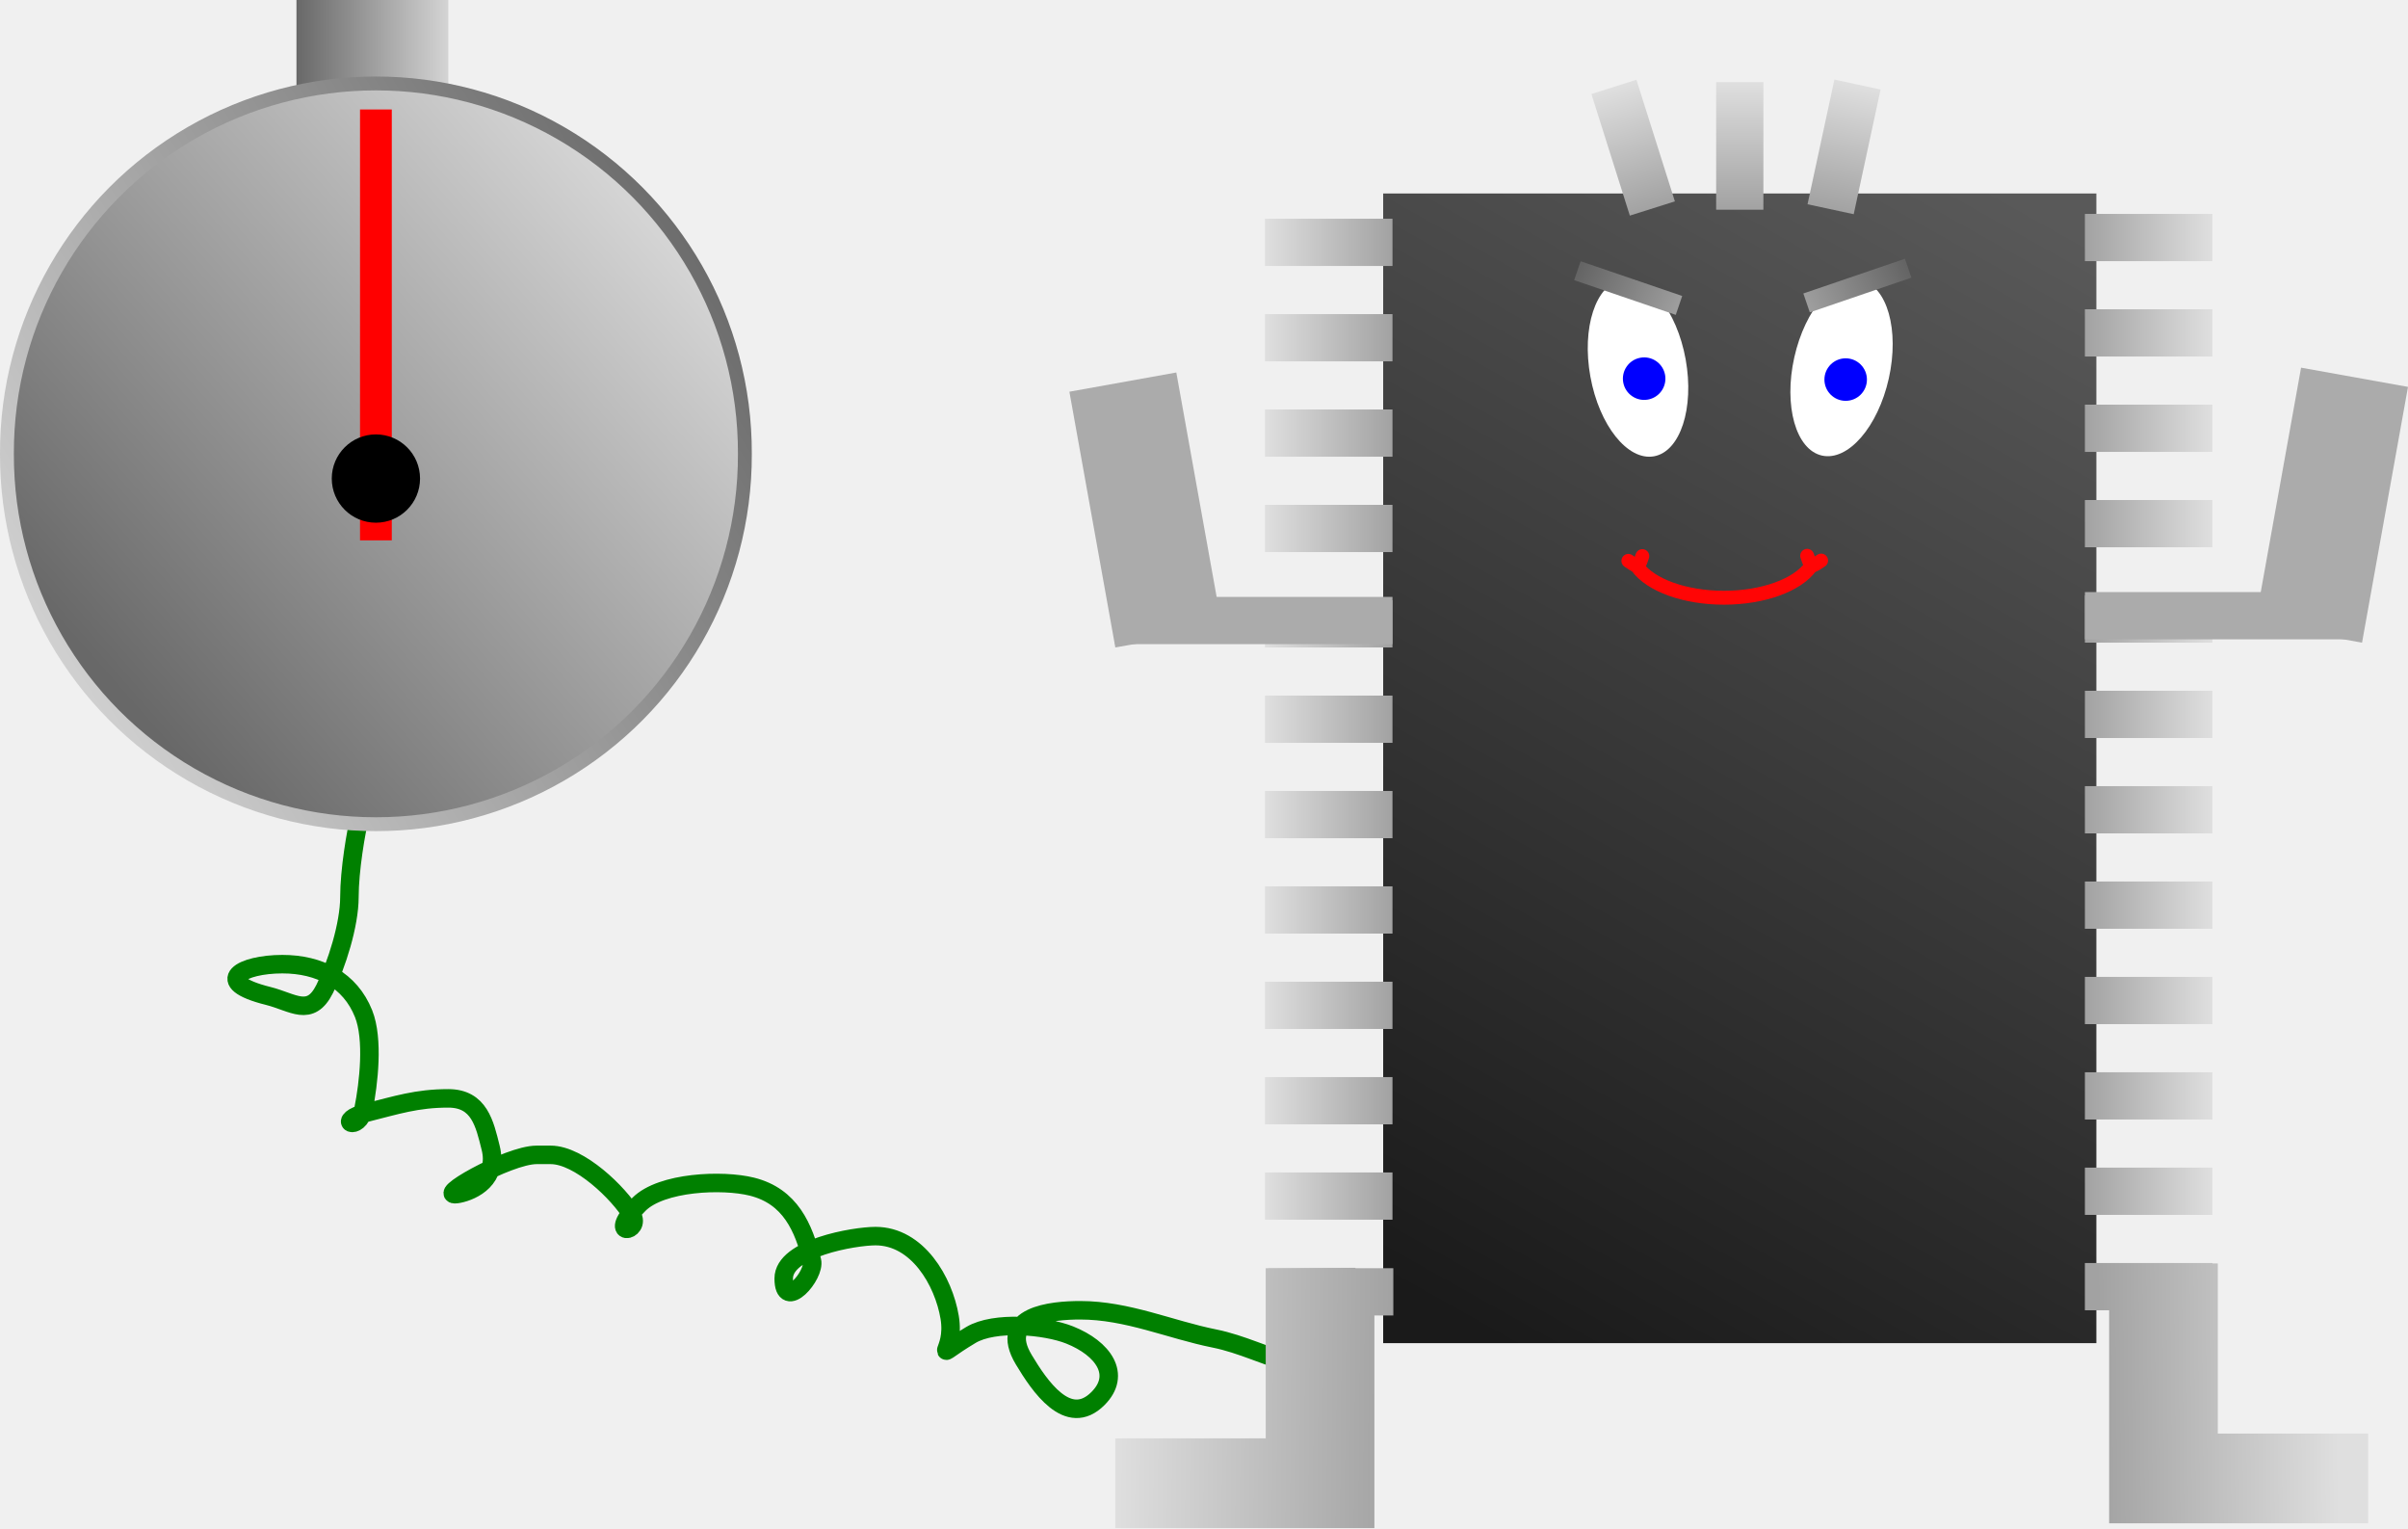
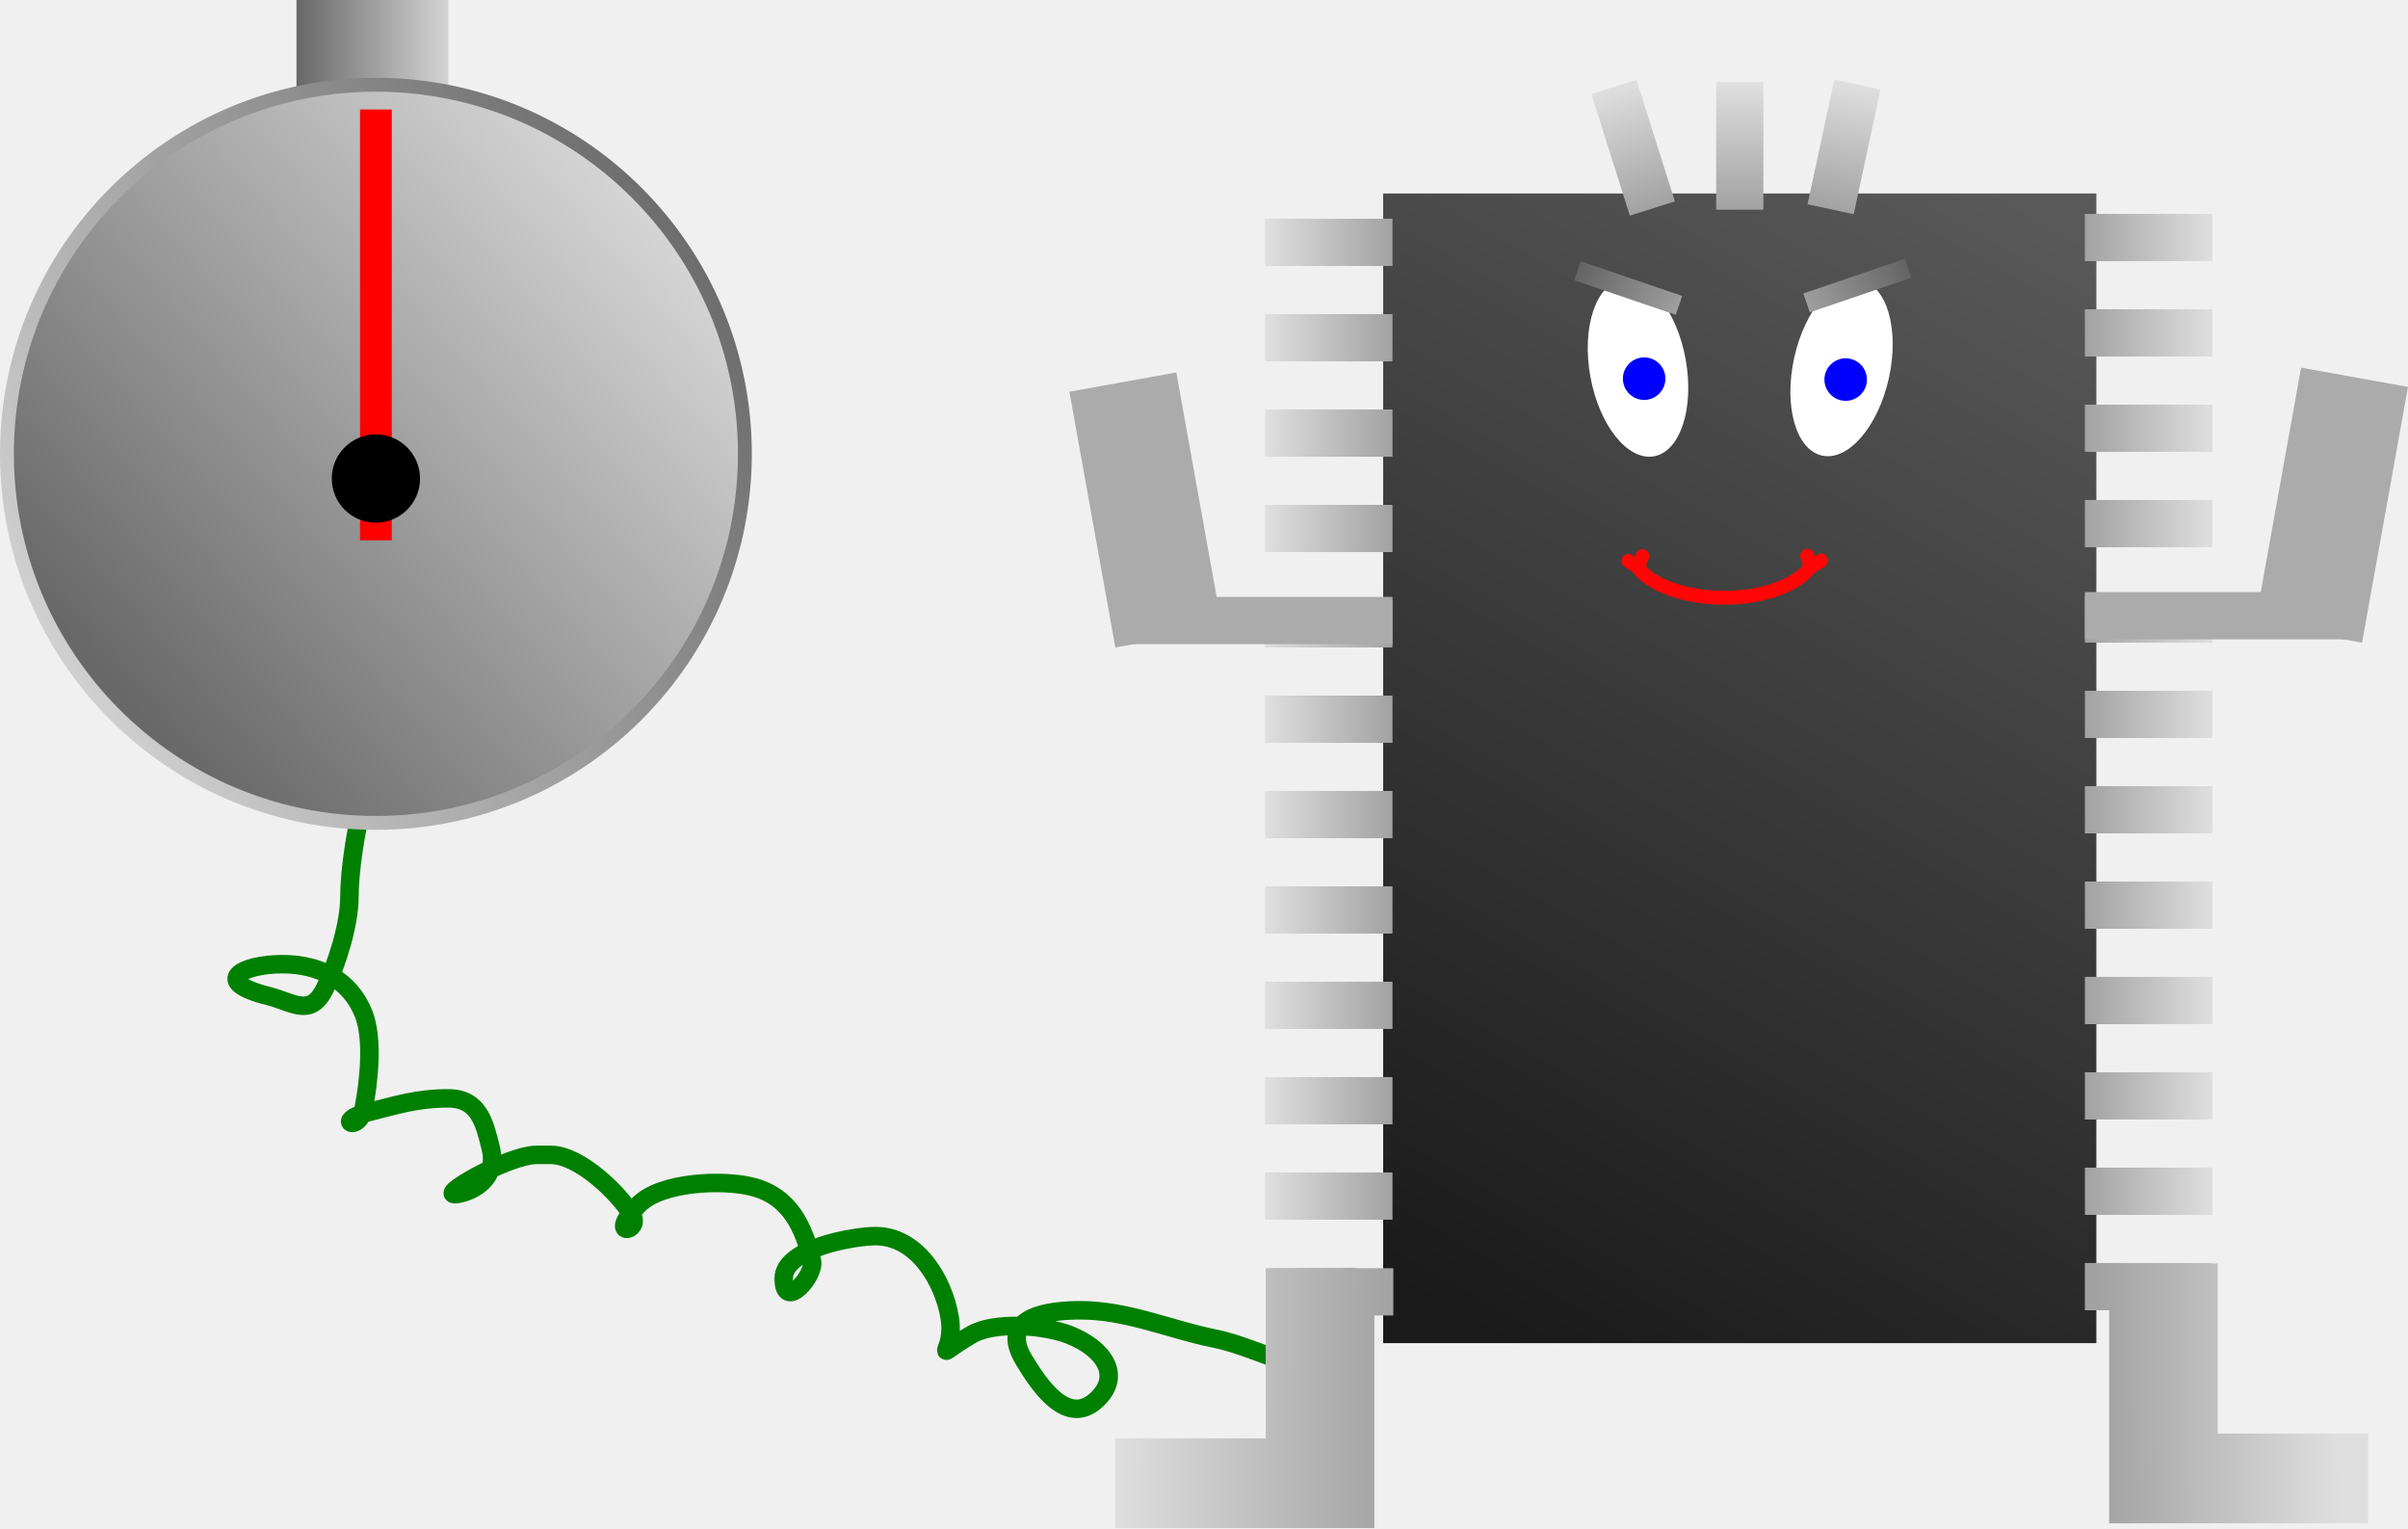
<svg xmlns="http://www.w3.org/2000/svg" xmlns:xlink="http://www.w3.org/1999/xlink" width="520.776" height="330.392" id="svg2" version="1.0">
  <defs id="defs4">
    <linearGradient id="linearGradient4246">
      <stop style="stop-color:#686868;stop-opacity:1;" offset="0" id="stop4248" />
      <stop style="stop-color:#d4d4d4;stop-opacity:1;" offset="1" id="stop4250" />
    </linearGradient>
    <linearGradient id="linearGradient3602">
      <stop id="stop3604" offset="0" style="stop-color:#a2a2a2;stop-opacity:1;" />
      <stop id="stop3606" offset="1" style="stop-color:#606060;stop-opacity:1;" />
    </linearGradient>
    <linearGradient id="linearGradient3584">
      <stop style="stop-color:#1a1a1a;stop-opacity:1;" offset="0" id="stop3586" />
      <stop style="stop-color:#595959;stop-opacity:1;" offset="1" id="stop3588" />
    </linearGradient>
    <linearGradient id="linearGradient3461">
      <stop style="stop-color:#a2a2a2;stop-opacity:1;" offset="0" id="stop3463" />
      <stop style="stop-color:#dfdfdf;stop-opacity:1;" offset="1" id="stop3465" />
    </linearGradient>
    <linearGradient xlink:href="#linearGradient3461" id="linearGradient3467" x1="397.475" y1="485.235" x2="425.057" y2="485.235" gradientUnits="userSpaceOnUse" />
    <linearGradient xlink:href="#linearGradient3461" id="linearGradient3469" x1="397.475" y1="505.855" x2="425.057" y2="505.855" gradientUnits="userSpaceOnUse" />
    <linearGradient xlink:href="#linearGradient3461" id="linearGradient3471" x1="397.475" y1="464.614" x2="425.057" y2="464.614" gradientUnits="userSpaceOnUse" />
    <linearGradient xlink:href="#linearGradient3461" id="linearGradient3473" x1="397.475" y1="443.994" x2="425.057" y2="443.994" gradientUnits="userSpaceOnUse" />
    <linearGradient xlink:href="#linearGradient3461" id="linearGradient3475" x1="397.475" y1="423.373" x2="425.057" y2="423.373" gradientUnits="userSpaceOnUse" />
    <linearGradient xlink:href="#linearGradient3461" id="linearGradient3477" x1="397.475" y1="402.752" x2="425.057" y2="402.752" gradientUnits="userSpaceOnUse" />
    <linearGradient xlink:href="#linearGradient3461" id="linearGradient3479" x1="397.475" y1="382.132" x2="425.057" y2="382.132" gradientUnits="userSpaceOnUse" />
    <linearGradient xlink:href="#linearGradient3461" id="linearGradient3481" x1="397.475" y1="361.511" x2="425.057" y2="361.511" gradientUnits="userSpaceOnUse" />
    <linearGradient xlink:href="#linearGradient3461" id="linearGradient3483" x1="397.475" y1="340.89" x2="425.057" y2="340.89" gradientUnits="userSpaceOnUse" />
    <linearGradient xlink:href="#linearGradient3461" id="linearGradient3485" x1="397.475" y1="320.27" x2="425.057" y2="320.27" gradientUnits="userSpaceOnUse" />
    <linearGradient xlink:href="#linearGradient3461" id="linearGradient3487" x1="397.475" y1="299.649" x2="425.057" y2="299.649" gradientUnits="userSpaceOnUse" />
    <linearGradient xlink:href="#linearGradient3461" id="linearGradient3489" x1="397.475" y1="279.029" x2="425.057" y2="279.029" gradientUnits="userSpaceOnUse" />
-     <linearGradient xlink:href="#linearGradient3461" id="linearGradient3527" x1="220.144" y1="341.934" x2="247.725" y2="341.934" gradientUnits="userSpaceOnUse" gradientTransform="translate(-467.8691,0)" />
-     <linearGradient xlink:href="#linearGradient3461" id="linearGradient3529" x1="220.144" y1="486.278" x2="247.725" y2="486.278" gradientUnits="userSpaceOnUse" gradientTransform="translate(-467.8691,0)" />
-     <linearGradient xlink:href="#linearGradient3461" id="linearGradient3531" x1="228.144" y1="506.898" x2="247.042" y2="506.898" gradientUnits="userSpaceOnUse" gradientTransform="translate(-467.8691,0)" />
-     <linearGradient xlink:href="#linearGradient3461" id="linearGradient3533" x1="220.144" y1="465.657" x2="247.725" y2="465.657" gradientUnits="userSpaceOnUse" gradientTransform="translate(-467.8691,0)" />
-     <linearGradient xlink:href="#linearGradient3461" id="linearGradient3535" x1="220.144" y1="445.037" x2="247.725" y2="445.037" gradientUnits="userSpaceOnUse" gradientTransform="translate(-467.8691,0)" />
-     <linearGradient xlink:href="#linearGradient3461" id="linearGradient3537" x1="220.144" y1="424.416" x2="247.725" y2="424.416" gradientUnits="userSpaceOnUse" gradientTransform="translate(-467.8691,0)" />
-     <linearGradient xlink:href="#linearGradient3461" id="linearGradient3539" x1="220.144" y1="403.795" x2="247.725" y2="403.795" gradientUnits="userSpaceOnUse" gradientTransform="translate(-467.8691,0)" />
-     <linearGradient xlink:href="#linearGradient3461" id="linearGradient3541" x1="220.144" y1="383.175" x2="247.725" y2="383.175" gradientUnits="userSpaceOnUse" gradientTransform="translate(-467.8691,0)" />
-     <linearGradient xlink:href="#linearGradient3461" id="linearGradient3543" x1="220.144" y1="362.554" x2="247.725" y2="362.554" gradientUnits="userSpaceOnUse" gradientTransform="translate(-467.8691,0)" />
-     <linearGradient xlink:href="#linearGradient3461" id="linearGradient3545" x1="220.144" y1="321.313" x2="247.725" y2="321.313" gradientUnits="userSpaceOnUse" gradientTransform="translate(-467.8691,0)" />
-     <linearGradient xlink:href="#linearGradient3461" id="linearGradient3547" x1="220.144" y1="300.692" x2="247.725" y2="300.692" gradientUnits="userSpaceOnUse" gradientTransform="translate(-467.8691,0)" />
-     <linearGradient xlink:href="#linearGradient3461" id="linearGradient3549" x1="220.144" y1="280.072" x2="247.725" y2="280.072" gradientUnits="userSpaceOnUse" gradientTransform="translate(-467.8691,0)" />
+     <linearGradient xlink:href="#linearGradient3461" id="linearGradient3527" x1="220.144" y1="341.934" x2="247.725" y2="341.934" gradientUnits="userSpaceOnUse" gradientTransform="translate(-467.8691)" />
+     <linearGradient xlink:href="#linearGradient3461" id="linearGradient3529" x1="220.144" y1="486.278" x2="247.725" y2="486.278" gradientUnits="userSpaceOnUse" gradientTransform="translate(-467.8691)" />
+     <linearGradient xlink:href="#linearGradient3461" id="linearGradient3531" x1="228.144" y1="506.898" x2="247.042" y2="506.898" gradientUnits="userSpaceOnUse" gradientTransform="translate(-467.8691)" />
+     <linearGradient xlink:href="#linearGradient3461" id="linearGradient3533" x1="220.144" y1="465.657" x2="247.725" y2="465.657" gradientUnits="userSpaceOnUse" gradientTransform="translate(-467.8691)" />
+     <linearGradient xlink:href="#linearGradient3461" id="linearGradient3535" x1="220.144" y1="445.037" x2="247.725" y2="445.037" gradientUnits="userSpaceOnUse" gradientTransform="translate(-467.8691)" />
+     <linearGradient xlink:href="#linearGradient3461" id="linearGradient3537" x1="220.144" y1="424.416" x2="247.725" y2="424.416" gradientUnits="userSpaceOnUse" gradientTransform="translate(-467.8691)" />
+     <linearGradient xlink:href="#linearGradient3461" id="linearGradient3539" x1="220.144" y1="403.795" x2="247.725" y2="403.795" gradientUnits="userSpaceOnUse" gradientTransform="translate(-467.8691)" />
+     <linearGradient xlink:href="#linearGradient3461" id="linearGradient3541" x1="220.144" y1="383.175" x2="247.725" y2="383.175" gradientUnits="userSpaceOnUse" gradientTransform="translate(-467.8691)" />
+     <linearGradient xlink:href="#linearGradient3461" id="linearGradient3543" x1="220.144" y1="362.554" x2="247.725" y2="362.554" gradientUnits="userSpaceOnUse" gradientTransform="translate(-467.8691)" />
+     <linearGradient xlink:href="#linearGradient3461" id="linearGradient3545" x1="220.144" y1="321.313" x2="247.725" y2="321.313" gradientUnits="userSpaceOnUse" gradientTransform="translate(-467.8691)" />
+     <linearGradient xlink:href="#linearGradient3461" id="linearGradient3547" x1="220.144" y1="300.692" x2="247.725" y2="300.692" gradientUnits="userSpaceOnUse" gradientTransform="translate(-467.8691)" />
+     <linearGradient xlink:href="#linearGradient3461" id="linearGradient3549" x1="220.144" y1="280.072" x2="247.725" y2="280.072" gradientUnits="userSpaceOnUse" gradientTransform="translate(-467.8691)" />
    <linearGradient xlink:href="#linearGradient3461" id="linearGradient3553" gradientUnits="userSpaceOnUse" gradientTransform="translate(-468.0351,20.70672)" x1="220.144" y1="486.278" x2="247.725" y2="486.278" />
    <linearGradient xlink:href="#linearGradient3461" id="linearGradient3560" gradientUnits="userSpaceOnUse" x1="400.175" y1="506.935" x2="452.054" y2="506.395" />
    <linearGradient xlink:href="#linearGradient3461" id="linearGradient3568" x1="247.906" y1="534.828" x2="187.781" y2="534.288" gradientUnits="userSpaceOnUse" />
    <linearGradient xlink:href="#linearGradient3461" id="linearGradient3576" x1="305.443" y1="287.223" x2="333.025" y2="287.223" gradientUnits="userSpaceOnUse" />
    <linearGradient xlink:href="#linearGradient3461" id="linearGradient3578" gradientUnits="userSpaceOnUse" x1="305.443" y1="287.223" x2="333.025" y2="287.223" />
    <linearGradient xlink:href="#linearGradient3461" id="linearGradient3580" gradientUnits="userSpaceOnUse" x1="305.443" y1="287.223" x2="333.025" y2="287.223" />
    <linearGradient xlink:href="#linearGradient3461" id="linearGradient3582" gradientUnits="userSpaceOnUse" x1="305.443" y1="287.223" x2="333.025" y2="287.223" />
    <linearGradient xlink:href="#linearGradient3584" id="linearGradient3590" x1="260.833" y1="512.58" x2="393.475" y2="276.622" gradientUnits="userSpaceOnUse" />
    <linearGradient xlink:href="#linearGradient3602" id="linearGradient3600" x1="200.117" y1="368.094" x2="174.256" y2="371.511" gradientUnits="userSpaceOnUse" gradientTransform="translate(189.2236,-547.6003)" />
    <linearGradient xlink:href="#linearGradient3602" id="linearGradient3610" gradientUnits="userSpaceOnUse" x1="200.117" y1="368.094" x2="174.256" y2="371.511" gradientTransform="translate(-423.1676,-756.2781)" />
    <linearGradient xlink:href="#linearGradient3461" id="linearGradient3613" gradientUnits="userSpaceOnUse" x1="305.443" y1="287.223" x2="333.025" y2="287.223" gradientTransform="translate(-657.1458,-515.3766)" />
    <linearGradient xlink:href="#linearGradient3461" id="linearGradient3616" gradientUnits="userSpaceOnUse" x1="305.443" y1="287.223" x2="333.025" y2="287.223" gradientTransform="translate(-578.4563,-610.0567)" />
    <linearGradient xlink:href="#linearGradient3461" id="linearGradient3619" gradientUnits="userSpaceOnUse" x1="305.443" y1="287.223" x2="333.025" y2="287.223" gradientTransform="translate(-500.1025,-658.8804)" />
    <linearGradient xlink:href="#linearGradient4246" id="linearGradient4252" x1="-71.779" y1="346.411" x2="42.762" y2="245.615" gradientUnits="userSpaceOnUse" />
    <linearGradient xlink:href="#linearGradient4246" id="linearGradient4260" x1="61.088" y1="249.433" x2="-90.105" y2="343.357" gradientUnits="userSpaceOnUse" />
    <linearGradient xlink:href="#linearGradient4246" id="linearGradient4276" x1="-29.017" y1="221.18" x2="3.818" y2="221.18" gradientUnits="userSpaceOnUse" gradientTransform="translate(-3.054413,-7.636033)" />
    <linearGradient xlink:href="#linearGradient4246" id="linearGradient4284" gradientUnits="userSpaceOnUse" gradientTransform="translate(-3.054413,-7.636033)" x1="-29.017" y1="221.18" x2="3.818" y2="221.18" />
    <linearGradient xlink:href="#linearGradient4246" id="linearGradient4286" gradientUnits="userSpaceOnUse" x1="-71.779" y1="346.411" x2="42.762" y2="245.615" />
    <linearGradient xlink:href="#linearGradient4246" id="linearGradient4288" gradientUnits="userSpaceOnUse" x1="61.088" y1="249.433" x2="-90.105" y2="343.357" />
  </defs>
  <g id="layer1" transform="translate(53.42502,-227.6707)">
-     <path style="fill:none;fill-rule:evenodd;stroke:#008000;stroke-width:4;stroke-linecap:butt;stroke-linejoin:miter;stroke-miterlimit:4;stroke-dasharray:none;stroke-opacity:1" d="M 24.435,404.063 C 23.568,407.373 22.144,415.85 22.144,421.626 C 22.144,427.59 19.355,436.367 16.799,441.48 C 13.663,447.753 9.938,444.346 4.582,443.007 C -7.908,439.884 -1.069,436.134 7.636,436.134 C 15.705,436.134 22.297,439.569 25.199,446.825 C 27.409,452.349 26.297,461.951 25.199,467.442 C 24.169,472.589 18.791,469.999 25.963,468.206 C 32.331,466.614 36.704,465.151 43.525,465.151 C 50.259,465.151 51.401,470.69 52.689,475.842 C 54.361,482.53 48.855,485.161 45.816,485.769 C 39.677,486.996 56.355,477.369 62.615,477.369 C 63.634,477.369 64.652,477.369 65.67,477.369 C 71.902,477.369 80.409,485.643 83.233,490.35 C 85.45,494.046 77.336,495.483 84.76,488.059 C 89.625,483.195 102.841,482.653 109.195,484.241 C 117.52,486.323 120.375,493.072 122.177,500.277 C 122.939,503.327 116.068,511.341 116.068,504.095 C 116.068,497.509 131.359,494.932 135.921,494.932 C 145.004,494.932 150.656,504.689 151.957,512.495 C 153.296,520.529 147.168,521.935 156.539,516.313 C 161.637,513.254 172.658,514.208 177.92,516.313 C 185.175,519.215 189.199,524.887 184.028,530.058 C 177.542,536.544 171.355,527.262 167.993,521.658 C 162.2,512.003 174.178,510.967 180.21,510.967 C 190.386,510.967 199.662,515.163 209.227,517.076 C 215.128,518.256 220.574,521.058 226.027,522.422 C 227.76,522.855 227.862,522.789 229.845,523.185" id="path4290" />
+     <path style="fill:none;fill-rule:evenodd;stroke:#008000;stroke-width:4;stroke-linecap:butt;stroke-linejoin:miter;stroke-miterlimit:4;stroke-dasharray:none;stroke-opacity:1" d="m 24.435,404.063 c -0.868,3.31 -2.291,11.787 -2.291,17.563 0,5.964 -2.789,14.741 -5.345,19.854 -3.137,6.273 -6.861,2.866 -12.218,1.527 -12.489,-3.122 -5.651,-6.872 3.054,-6.872 8.069,0 14.661,3.435 17.563,10.69 2.21,5.524 1.098,15.126 0,20.617 -1.029,5.147 -6.408,2.557 0.764,0.764 6.368,-1.592 10.741,-3.054 17.563,-3.054 6.734,0 7.875,5.539 9.163,10.69 1.672,6.688 -3.833,9.319 -6.872,9.927 -6.139,1.228 10.539,-8.4 16.799,-8.4 1.018,0 2.036,0 3.054,0 6.232,0 14.739,8.274 17.563,12.981 2.218,3.696 -5.897,5.133 1.527,-2.291 4.865,-4.865 18.081,-5.407 24.435,-3.818 8.325,2.081 11.18,8.83 12.981,16.036 0.762,3.05 -6.109,11.064 -6.109,3.818 0,-6.586 15.291,-9.163 19.854,-9.163 9.083,0 14.735,9.757 16.036,17.563 1.339,8.034 -4.789,9.44 4.582,3.818 5.098,-3.059 16.119,-2.105 21.381,0 7.255,2.902 11.28,8.574 6.109,13.745 -6.487,6.487 -12.673,-2.796 -16.036,-8.4 -5.793,-9.655 6.186,-10.69 12.218,-10.69 10.176,0 19.452,4.196 29.017,6.109 5.901,1.18 11.347,3.982 16.799,5.345 1.734,0.433 1.835,0.367 3.818,0.764" id="path4290" />
    <rect style="fill:url(#linearGradient3590);fill-opacity:1;stroke:none;stroke-width:1;stroke-linecap:round;stroke-linejoin:round;stroke-miterlimit:4;stroke-dasharray:none;stroke-opacity:1" id="rect2383" width="154.24" height="248.571" x="245.714" y="269.505" />
    <rect style="fill:url(#linearGradient3549);fill-opacity:1;stroke:none;stroke-width:1;stroke-linecap:round;stroke-linejoin:round;stroke-miterlimit:4;stroke-dasharray:none;stroke-opacity:1" id="rect3155" width="27.582" height="10.215" x="-247.725" y="274.964" transform="scale(-1,1)" />
    <rect style="fill:url(#linearGradient3547);fill-opacity:1;stroke:none;stroke-width:1;stroke-linecap:round;stroke-linejoin:round;stroke-miterlimit:4;stroke-dasharray:none;stroke-opacity:1" id="rect3196" width="27.582" height="10.215" x="-247.725" y="295.585" transform="scale(-1,1)" />
    <rect style="fill:url(#linearGradient3545);fill-opacity:1;stroke:none;stroke-width:1;stroke-linecap:round;stroke-linejoin:round;stroke-miterlimit:4;stroke-dasharray:none;stroke-opacity:1" id="rect3198" width="27.582" height="10.215" x="-247.725" y="316.205" transform="scale(-1,1)" />
    <rect style="fill:url(#linearGradient3543);fill-opacity:1;stroke:none;stroke-width:1;stroke-linecap:round;stroke-linejoin:round;stroke-miterlimit:4;stroke-dasharray:none;stroke-opacity:1" id="rect3202" width="27.582" height="10.215" x="-247.725" y="357.446" transform="scale(-1,1)" />
    <rect style="fill:url(#linearGradient3541);fill-opacity:1;stroke:none;stroke-width:1;stroke-linecap:round;stroke-linejoin:round;stroke-miterlimit:4;stroke-dasharray:none;stroke-opacity:1" id="rect3204" width="27.582" height="10.215" x="-247.725" y="378.067" transform="scale(-1,1)" />
    <rect style="fill:url(#linearGradient3539);fill-opacity:1;stroke:none;stroke-width:1;stroke-linecap:round;stroke-linejoin:round;stroke-miterlimit:4;stroke-dasharray:none;stroke-opacity:1" id="rect3206" width="27.582" height="10.215" x="-247.725" y="398.688" transform="scale(-1,1)" />
    <rect style="fill:url(#linearGradient3537);fill-opacity:1;stroke:none;stroke-width:1;stroke-linecap:round;stroke-linejoin:round;stroke-miterlimit:4;stroke-dasharray:none;stroke-opacity:1" id="rect3208" width="27.582" height="10.215" x="-247.725" y="419.308" transform="scale(-1,1)" />
    <rect style="fill:url(#linearGradient3535);fill-opacity:1;stroke:none;stroke-width:1;stroke-linecap:round;stroke-linejoin:round;stroke-miterlimit:4;stroke-dasharray:none;stroke-opacity:1" id="rect3210" width="27.582" height="10.215" x="-247.725" y="439.929" transform="scale(-1,1)" />
    <rect style="fill:url(#linearGradient3533);fill-opacity:1;stroke:none;stroke-width:1;stroke-linecap:round;stroke-linejoin:round;stroke-miterlimit:4;stroke-dasharray:none;stroke-opacity:1" id="rect3212" width="27.582" height="10.215" x="-247.725" y="460.55" transform="scale(-1,1)" />
    <rect style="fill:url(#linearGradient3531);fill-opacity:1;stroke:none;stroke-width:1;stroke-linecap:round;stroke-linejoin:round;stroke-miterlimit:4;stroke-dasharray:none;stroke-opacity:1" id="rect3214" width="18.899" height="10.215" x="-239.725" y="501.791" transform="scale(-1,1)" />
    <rect style="fill:url(#linearGradient3529);fill-opacity:1;stroke:none;stroke-width:1;stroke-linecap:round;stroke-linejoin:round;stroke-miterlimit:4;stroke-dasharray:none;stroke-opacity:1" id="rect3216" width="27.582" height="10.215" x="-247.725" y="481.17" transform="scale(-1,1)" />
-     <path style="fill:url(#linearGradient3568);fill-opacity:1;stroke:none;stroke-width:1;stroke-linecap:round;stroke-linejoin:round;stroke-miterlimit:4;stroke-dasharray:none;stroke-opacity:1" d="M 220.312,501.875 L 220.312,512.094 L 220.312,538.656 L 187.781,538.656 L 187.781,558.062 L 226.625,558.062 L 243.812,558.062 L 243.812,512.094 L 247.906,512.094 L 247.906,501.875 L 243.812,501.875 L 220.312,501.875 z" id="rect3242" />
+     <path style="fill:url(#linearGradient3568);fill-opacity:1;stroke:none;stroke-width:1;stroke-linecap:round;stroke-linejoin:round;stroke-miterlimit:4;stroke-dasharray:none;stroke-opacity:1" d="m 220.312,501.875 v 10.219 26.562 h -32.531 v 19.406 h 38.844 17.188 v -45.969 h 4.094 V 501.875 h -4.094 z" id="rect3242" />
    <rect style="fill:url(#linearGradient3489);fill-opacity:1;stroke:none;stroke-width:1;stroke-linecap:round;stroke-linejoin:round;stroke-miterlimit:4;stroke-dasharray:none;stroke-opacity:1" id="rect3218" width="27.582" height="10.215" x="397.475" y="273.921" />
    <rect style="fill:url(#linearGradient3487);fill-opacity:1;stroke:none;stroke-width:1;stroke-linecap:round;stroke-linejoin:round;stroke-miterlimit:4;stroke-dasharray:none;stroke-opacity:1" id="rect3220" width="27.582" height="10.215" x="397.475" y="294.541" />
    <rect style="fill:url(#linearGradient3485);fill-opacity:1;stroke:none;stroke-width:1;stroke-linecap:round;stroke-linejoin:round;stroke-miterlimit:4;stroke-dasharray:none;stroke-opacity:1" id="rect3222" width="27.582" height="10.215" x="397.475" y="315.162" />
    <rect style="fill:url(#linearGradient3483);fill-opacity:1;stroke:none;stroke-width:1;stroke-linecap:round;stroke-linejoin:round;stroke-miterlimit:4;stroke-dasharray:none;stroke-opacity:1" id="rect3224" width="27.582" height="10.215" x="397.475" y="335.783" />
    <rect style="fill:url(#linearGradient3481);fill-opacity:1;stroke:none;stroke-width:1;stroke-linecap:round;stroke-linejoin:round;stroke-miterlimit:4;stroke-dasharray:none;stroke-opacity:1" id="rect3226" width="27.582" height="10.215" x="397.475" y="356.403" />
    <rect style="fill:url(#linearGradient3479);fill-opacity:1;stroke:none;stroke-width:1;stroke-linecap:round;stroke-linejoin:round;stroke-miterlimit:4;stroke-dasharray:none;stroke-opacity:1" id="rect3228" width="27.582" height="10.215" x="397.475" y="377.024" />
    <rect style="fill:url(#linearGradient3477);fill-opacity:1;stroke:none;stroke-width:1;stroke-linecap:round;stroke-linejoin:round;stroke-miterlimit:4;stroke-dasharray:none;stroke-opacity:1" id="rect3230" width="27.582" height="10.215" x="397.475" y="397.645" />
    <rect style="fill:url(#linearGradient3475);fill-opacity:1;stroke:none;stroke-width:1;stroke-linecap:round;stroke-linejoin:round;stroke-miterlimit:4;stroke-dasharray:none;stroke-opacity:1" id="rect3232" width="27.582" height="10.215" x="397.475" y="418.265" />
    <rect style="fill:url(#linearGradient3473);fill-opacity:1;stroke:none;stroke-width:1;stroke-linecap:round;stroke-linejoin:round;stroke-miterlimit:4;stroke-dasharray:none;stroke-opacity:1" id="rect3234" width="27.582" height="10.215" x="397.475" y="438.886" />
    <rect style="fill:url(#linearGradient3471);fill-opacity:1;stroke:none;stroke-width:1;stroke-linecap:round;stroke-linejoin:round;stroke-miterlimit:4;stroke-dasharray:none;stroke-opacity:1" id="rect3236" width="27.582" height="10.215" x="397.475" y="459.506" />
-     <path style="fill:url(#linearGradient3560);fill-opacity:1;stroke:none;stroke-width:1;stroke-linecap:round;stroke-linejoin:round;stroke-miterlimit:4;stroke-dasharray:none;stroke-opacity:1" d="M 397.469,500.75 L 397.469,510.969 L 399.469,510.969 L 402.719,510.969 L 402.719,557.031 L 426.219,557.031 L 458.719,557.031 L 458.719,537.625 L 426.219,537.625 L 426.219,500.844 L 425.062,500.844 L 425.062,500.75 L 418.375,500.75 L 399.469,500.75 L 397.469,500.75 z" id="rect3238" />
+     <path style="fill:url(#linearGradient3560);fill-opacity:1;stroke:none;stroke-width:1;stroke-linecap:round;stroke-linejoin:round;stroke-miterlimit:4;stroke-dasharray:none;stroke-opacity:1" d="m 397.469,500.75 v 10.219 h 2 3.25 v 46.062 h 23.5 32.5 V 537.625 h -32.5 V 500.844 H 425.062 V 500.75 h -6.688 -18.906 z" id="rect3238" />
    <rect style="fill:url(#linearGradient3467);fill-opacity:1;stroke:none;stroke-width:1;stroke-linecap:round;stroke-linejoin:round;stroke-miterlimit:4;stroke-dasharray:none;stroke-opacity:1" id="rect3240" width="27.582" height="10.215" x="397.475" y="480.127" />
    <rect style="fill:url(#linearGradient3619);fill-opacity:1;stroke:none;stroke-width:1;stroke-linecap:round;stroke-linejoin:round;stroke-miterlimit:4;stroke-dasharray:none;stroke-opacity:1" id="rect3283" width="27.582" height="10.215" x="-194.66" y="-397.386" transform="matrix(0.2106066,-0.9775709,-0.9775709,-0.2106066,0,0)" />
    <rect style="fill:url(#linearGradient3616);fill-opacity:1;stroke:none;stroke-width:1;stroke-linecap:round;stroke-linejoin:round;stroke-miterlimit:4;stroke-dasharray:none;stroke-opacity:1" id="rect3285" width="27.582" height="10.215" x="-273.013" y="-327.942" transform="matrix(0,-1,-1,0,0,0)" />
    <rect style="fill:url(#linearGradient3613);fill-opacity:1;stroke:none;stroke-width:1;stroke-linecap:round;stroke-linejoin:round;stroke-miterlimit:4;stroke-dasharray:none;stroke-opacity:1" id="rect3287" width="27.582" height="10.215" x="-351.703" y="-212.641" transform="matrix(-0.3015534,-0.9534493,-0.9534493,0.3015534,0,0)" />
-     <path style="fill:#ffffff;fill-opacity:1;stroke:none;stroke-width:1;stroke-linecap:round;stroke-linejoin:round;stroke-miterlimit:4;stroke-dasharray:none;stroke-opacity:1" id="path3294" d="M 317.702,311.229 A 10.471,19.409 0 1 1 296.76,311.229 A 10.471,19.409 0 1 1 317.702,311.229 z" transform="matrix(0.9840092,-0.1781175,0.1781175,0.9840092,-56.92689,55.69996)" />
-     <path style="fill:#0000ff;fill-opacity:1;stroke:none;stroke-width:1;stroke-linecap:round;stroke-linejoin:round;stroke-miterlimit:4;stroke-dasharray:none;stroke-opacity:1" id="path3296" d="M 318.723,309.952 A 4.597,2.809 0 1 1 309.529,309.952 A 4.597,2.809 0 1 1 318.723,309.952 z" transform="matrix(0.9840092,-0.1781175,0.2914651,1.610197,-97.28857,-133.5923)" />
-     <path style="fill:#ffffff;fill-opacity:1;stroke:none;stroke-width:1;stroke-linecap:round;stroke-linejoin:round;stroke-miterlimit:4;stroke-dasharray:none;stroke-opacity:1" id="path3310" d="M 317.702,311.229 A 10.471,19.409 0 1 1 296.76,311.229 A 10.471,19.409 0 1 1 317.702,311.229 z" transform="matrix(0.9759242,0.2181097,-0.2181097,0.9759242,112.8904,-63.51693)" />
-     <path style="fill:#0000ff;fill-opacity:1;stroke:none;stroke-width:1;stroke-linecap:round;stroke-linejoin:round;stroke-miterlimit:4;stroke-dasharray:none;stroke-opacity:1" id="path3312" d="M 318.723,309.952 A 4.597,2.809 0 1 1 309.529,309.952 A 4.597,2.809 0 1 1 318.723,309.952 z" transform="matrix(1,0,0,1.636364,31.61154,-197.4544)" />
-     <g id="g3384" style="stroke:#ff0505;stroke-width:3;stroke-miterlimit:4;stroke-dasharray:none;stroke-opacity:1" transform="translate(172,0)">
-       <path d="M 166.179,350.158 A 19.978,10.259 0 0 1 128.633,350.158" id="path3374" style="fill:none;fill-opacity:1;stroke:#ff0505;stroke-width:3;stroke-linecap:round;stroke-linejoin:round;stroke-miterlimit:4;stroke-dasharray:none;stroke-opacity:1" />
-       <path id="path3376" d="M 128.825,350.046 C 129.29,349.41 129.517,348.626 129.761,347.906" style="fill:none;fill-rule:evenodd;stroke:#ff0505;stroke-width:3;stroke-linecap:round;stroke-linejoin:round;stroke-miterlimit:4;stroke-dasharray:none;stroke-opacity:1" />
-       <path id="path3378" d="M 128.772,350.085 C 128.018,349.856 127.365,349.366 126.737,348.937" style="fill:none;fill-rule:evenodd;stroke:#ff0505;stroke-width:3;stroke-linecap:round;stroke-linejoin:round;stroke-miterlimit:4;stroke-dasharray:none;stroke-opacity:1" />
-       <path id="path3380" d="M 166.343,349.98 C 165.877,349.343 165.65,348.559 165.406,347.839" style="fill:none;fill-rule:evenodd;stroke:#ff0505;stroke-width:3;stroke-linecap:round;stroke-linejoin:round;stroke-miterlimit:4;stroke-dasharray:none;stroke-opacity:1" />
-       <path id="path3382" d="M 166.396,350.019 C 167.15,349.789 167.803,349.299 168.43,348.871" style="fill:none;fill-rule:evenodd;stroke:#ff0505;stroke-width:3;stroke-linecap:round;stroke-linejoin:round;stroke-miterlimit:4;stroke-dasharray:none;stroke-opacity:1" />
+     <ellipse style="fill:#ffffff;fill-opacity:1;stroke:none;stroke-width:1;stroke-linecap:round;stroke-linejoin:round;stroke-miterlimit:4;stroke-dasharray:none;stroke-opacity:1" id="path3294" transform="rotate(-10.26013,281.7509,344.8977)" cx="307.231" cy="311.229" rx="10.471" ry="19.409" />
+     <ellipse style="fill:#0000ff;fill-opacity:1;stroke:none;stroke-width:1;stroke-linecap:round;stroke-linejoin:round;stroke-miterlimit:4;stroke-dasharray:none;stroke-opacity:1" id="path3296" transform="matrix(0.9840092,-0.1781175,0.2914651,1.610197,-97.28857,-133.5923)" cx="314.126" cy="309.952" rx="4.597" ry="2.809" />
+     <ellipse style="fill:#ffffff;fill-opacity:1;stroke:none;stroke-width:1;stroke-linecap:round;stroke-linejoin:round;stroke-miterlimit:4;stroke-dasharray:none;stroke-opacity:1" id="path3310" transform="rotate(12.59803,344.1552,479.5962)" cx="307.231" cy="311.229" rx="10.471" ry="19.409" />
+     <ellipse style="fill:#0000ff;fill-opacity:1;stroke:none;stroke-width:1;stroke-linecap:round;stroke-linejoin:round;stroke-miterlimit:4;stroke-dasharray:none;stroke-opacity:1" id="path3312" transform="matrix(1,0,0,1.636364,31.61154,-197.4544)" cx="314.126" cy="309.952" rx="4.597" ry="2.809" />
+     <g id="g3384" style="stroke:#ff0505;stroke-width:3;stroke-miterlimit:4;stroke-dasharray:none;stroke-opacity:1" transform="translate(172)">
+       <path d="m 166.179,350.158 a 19.978,10.259 0 0 1 -18.773,6.75 19.978,10.259 0 0 1 -18.773,-6.75" id="path3374" style="fill:none;fill-opacity:1;stroke:#ff0505;stroke-width:3;stroke-linecap:round;stroke-linejoin:round;stroke-miterlimit:4;stroke-dasharray:none;stroke-opacity:1" />
+       <path id="path3376" d="m 128.825,350.046 c 0.465,-0.637 0.693,-1.421 0.936,-2.14" style="fill:none;fill-rule:evenodd;stroke:#ff0505;stroke-width:3;stroke-linecap:round;stroke-linejoin:round;stroke-miterlimit:4;stroke-dasharray:none;stroke-opacity:1" />
+       <path id="path3378" d="m 128.772,350.085 c -0.754,-0.229 -1.407,-0.719 -2.035,-1.148" style="fill:none;fill-rule:evenodd;stroke:#ff0505;stroke-width:3;stroke-linecap:round;stroke-linejoin:round;stroke-miterlimit:4;stroke-dasharray:none;stroke-opacity:1" />
+       <path id="path3380" d="m 166.343,349.98 c -0.465,-0.637 -0.693,-1.421 -0.936,-2.14" style="fill:none;fill-rule:evenodd;stroke:#ff0505;stroke-width:3;stroke-linecap:round;stroke-linejoin:round;stroke-miterlimit:4;stroke-dasharray:none;stroke-opacity:1" />
+       <path id="path3382" d="m 166.396,350.019 c 0.754,-0.229 1.407,-0.719 2.035,-1.148" style="fill:none;fill-rule:evenodd;stroke:#ff0505;stroke-width:3;stroke-linecap:round;stroke-linejoin:round;stroke-miterlimit:4;stroke-dasharray:none;stroke-opacity:1" />
    </g>
    <g id="g3439" transform="translate(0,19.90275)">
      <rect y="336.826" x="187.747" height="10.215" width="59.979" id="rect3200" style="fill:#ababab;fill-opacity:1;stroke:none;stroke-width:1;stroke-linecap:round;stroke-linejoin:round;stroke-miterlimit:4;stroke-dasharray:none;stroke-opacity:1" />
-       <rect transform="matrix(0.9842299,-0.1768938,0.1768938,0.9842299,0,0)" y="319.308" x="123.311" height="56.185" width="23.496" id="rect3409" style="fill:#ababab;fill-opacity:1;stroke:none;stroke-width:1;stroke-linecap:round;stroke-linejoin:round;stroke-miterlimit:4;stroke-dasharray:none;stroke-opacity:1" />
+       <rect transform="rotate(-10.18889)" y="319.308" x="123.311" height="56.185" width="23.496" id="rect3409" style="fill:#ababab;fill-opacity:1;stroke:none;stroke-width:1;stroke-linecap:round;stroke-linejoin:round;stroke-miterlimit:4;stroke-dasharray:none;stroke-opacity:1" />
    </g>
    <g id="g3435" transform="translate(-41.12254,16.69987)">
      <rect transform="scale(-1,1)" y="338.986" x="-498.576" height="10.215" width="59.979" id="rect3411" style="fill:#ababab;fill-opacity:1;stroke:none;stroke-width:1;stroke-linecap:round;stroke-linejoin:round;stroke-miterlimit:4;stroke-dasharray:none;stroke-opacity:1" />
      <rect transform="matrix(-0.9842299,-0.1768938,-0.1768938,0.9842299,0,0)" y="200.028" x="-552.571" height="56.185" width="23.496" id="rect3413" style="fill:#ababab;fill-opacity:1;stroke:none;stroke-width:1;stroke-linecap:round;stroke-linejoin:round;stroke-miterlimit:4;stroke-dasharray:none;stroke-opacity:1" />
    </g>
    <rect style="fill:url(#linearGradient3527);fill-opacity:1;stroke:none;stroke-width:1;stroke-linecap:round;stroke-linejoin:round;stroke-miterlimit:4;stroke-dasharray:none;stroke-opacity:1" id="rect3443" width="27.582" height="10.215" x="-247.725" y="336.826" transform="scale(-1,1)" />
-     <rect style="fill:url(#linearGradient3610);fill-opacity:1;stroke:none;stroke-width:3;stroke-linecap:round;stroke-linejoin:round;stroke-miterlimit:4;stroke-dasharray:none;stroke-opacity:1" id="rect3608" width="23.218" height="4.32" x="-247.59" y="-388.635" transform="matrix(-0.946284,0.3233367,-0.3233367,-0.946284,0,0)" />
+     <rect style="fill:url(#linearGradient3610);fill-opacity:1;stroke:none;stroke-width:3;stroke-linecap:round;stroke-linejoin:round;stroke-miterlimit:4;stroke-dasharray:none;stroke-opacity:1" id="rect3608" width="23.218" height="4.32" x="-247.59" y="-388.635" transform="rotate(161.1352)" />
    <rect style="fill:url(#linearGradient3600);fill-opacity:1;stroke:none;stroke-width:3;stroke-linecap:round;stroke-linejoin:round;stroke-miterlimit:4;stroke-dasharray:none;stroke-opacity:1" id="rect3592" width="23.218" height="4.32" x="364.801" y="-179.957" transform="matrix(0.946284,0.3233367,0.3233367,-0.946284,0,0)" />
    <g id="g4278" transform="translate(42.76178,29.01692)">
      <rect y="198.654" x="-32.071" height="29.781" width="32.835" id="rect4268" style="fill:url(#linearGradient4284);fill-opacity:1;stroke:none;stroke-width:3;stroke-linecap:round;stroke-linejoin:round;stroke-miterlimit:4;stroke-dasharray:none;stroke-opacity:1" />
-       <path d="M 64.906,296.777 A 79.797,79.797 0 1 1 -94.687,296.777 A 79.797,79.797 0 1 1 64.906,296.777 z" id="path3735" style="fill:url(#linearGradient4286);fill-opacity:1;stroke:url(#linearGradient4288);stroke-width:3;stroke-linecap:round;stroke-linejoin:round;stroke-miterlimit:4;stroke-dasharray:none;stroke-opacity:1" />
+       <circle id="path3735" style="fill:url(#linearGradient4286);fill-opacity:1;stroke:url(#linearGradient4288);stroke-width:3;stroke-linecap:round;stroke-linejoin:round;stroke-miterlimit:4;stroke-dasharray:none;stroke-opacity:1" cx="-14.89" cy="296.777" r="79.797" />
      <rect y="222.325" x="-18.326" height="93.16" width="6.872" id="rect4262" style="fill:#ff0000;fill-opacity:1;stroke:none;stroke-width:3;stroke-linecap:round;stroke-linejoin:round;stroke-miterlimit:4;stroke-dasharray:none;stroke-opacity:1" />
-       <path transform="translate(1.527207,0)" d="M -6.872,302.122 A 9.545,9.545 0 1 1 -25.963,302.122 A 9.545,9.545 0 1 1 -6.872,302.122 z" id="path4264" style="fill:#000000;fill-opacity:1;stroke:none;stroke-width:3;stroke-linecap:round;stroke-linejoin:round;stroke-miterlimit:4;stroke-dasharray:none;stroke-opacity:1" />
+       <circle transform="translate(1.527207)" id="path4264" style="fill:#000000;fill-opacity:1;stroke:none;stroke-width:3;stroke-linecap:round;stroke-linejoin:round;stroke-miterlimit:4;stroke-dasharray:none;stroke-opacity:1" cx="-16.417" cy="302.122" r="9.545" />
    </g>
  </g>
</svg>
